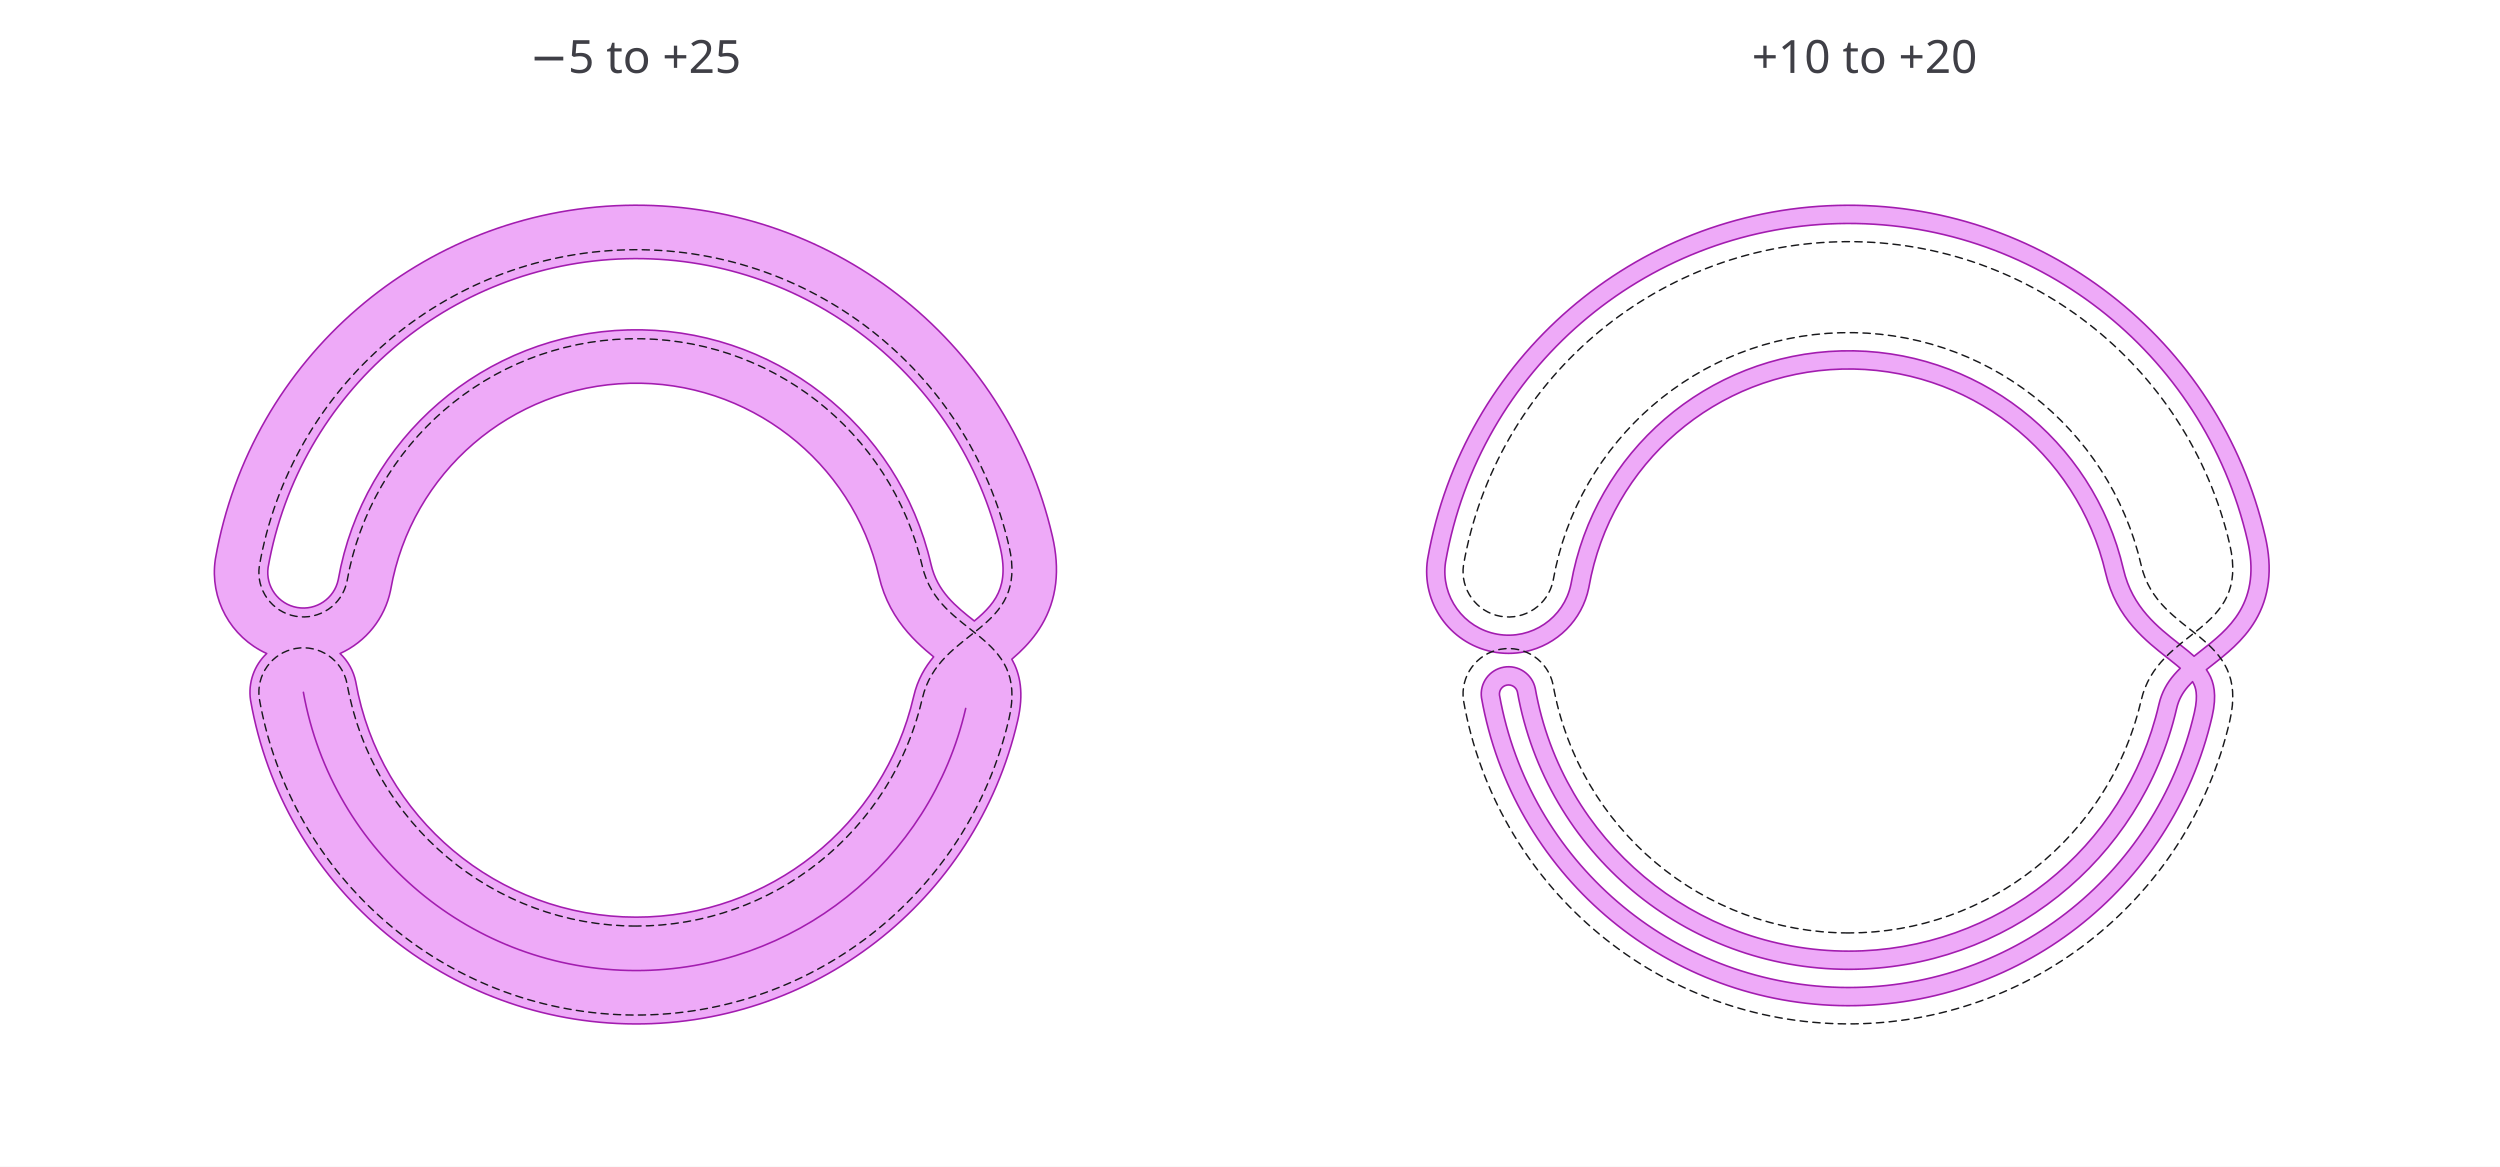
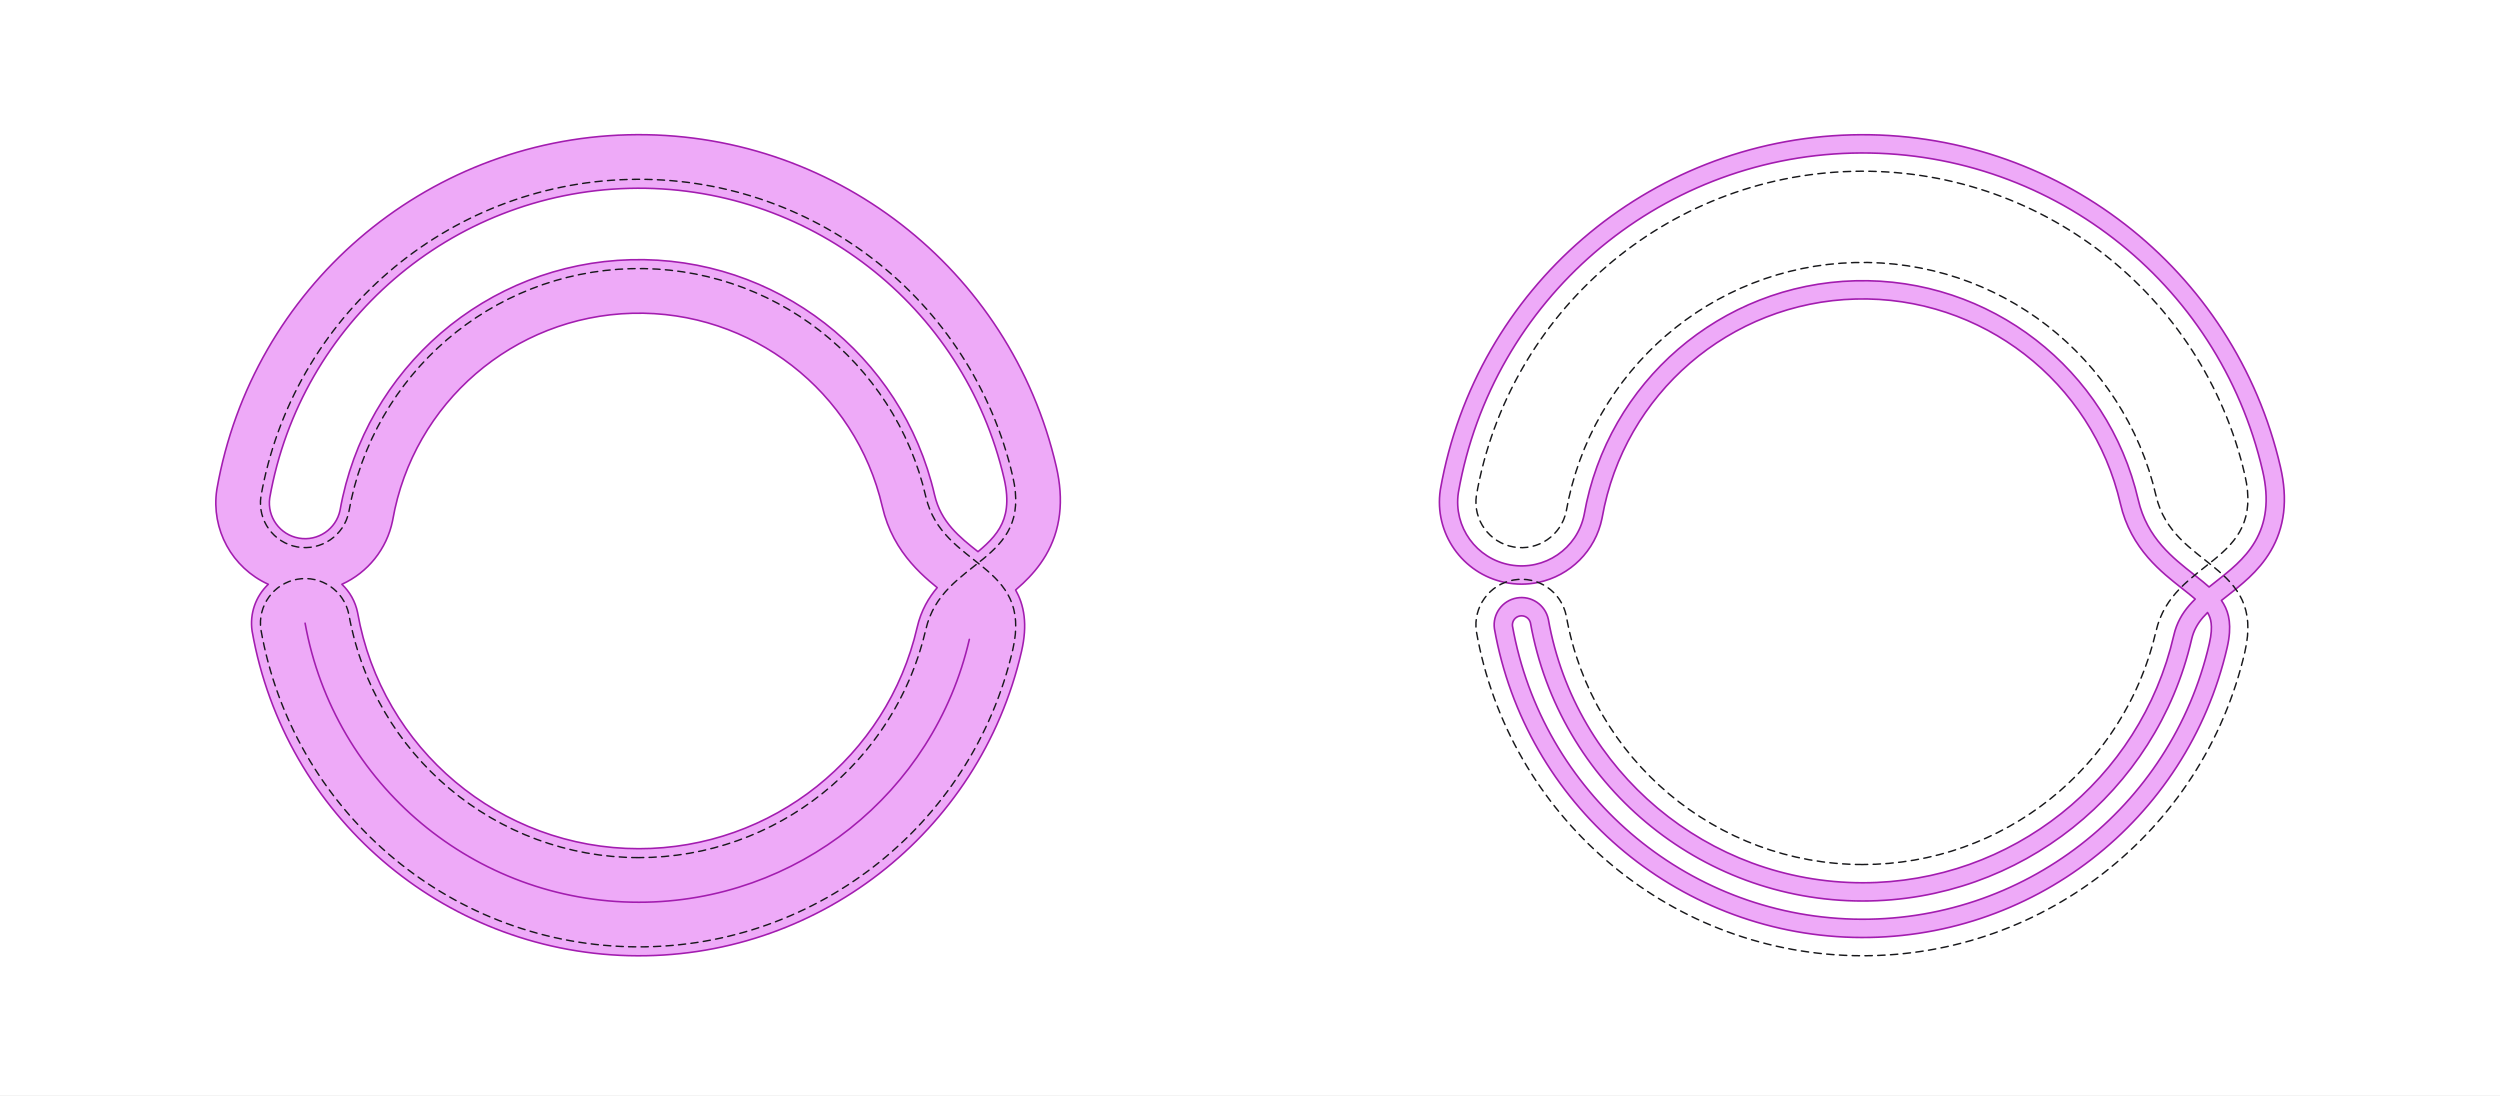
- <svg xmlns="http://www.w3.org/2000/svg" width="1200" height="560" viewBox="0 0 1200 560">
-   <rect x="0" y="0" width="1200" height="560" fill="white" />
-   <text x="305" y="35" text-anchor="middle" font-family="sans-serif" font-size="22" fill="#3f3f46">−5 to +25</text>
-   <text x="895" y="35" text-anchor="middle" font-family="sans-serif" font-size="22" fill="#3f3f46">+10 to +20</text>
-   <svg x="20" y="50" width="570" height="490" viewBox="-43.775 -46.775 586.673 573.55" preserveAspectRatio="xMidYMid meet">
+ <svg xmlns="http://www.w3.org/2000/svg" width="1050" height="460" viewBox="0 0 1050 460">
+   <rect x="0" y="0" width="1050" height="460" fill="white" />
+   <svg x="18" y="14" width="500" height="430" viewBox="-43.775 -46.775 586.673 573.55" preserveAspectRatio="xMidYMid meet">
    <path d="M 439.975 243.599 C 441.597 242.257 443.143 240.915 444.585 239.552 C 447.623 236.678 450.179 233.72 452.099 230.436 C 453.06 228.792 453.867 227.063 454.504 225.191 C 455.141 223.32 455.61 221.303 455.876 219.076 C 456.407 214.627 456.128 209.304 454.618 202.76 A 210 210 0 0 0 43.203 213.461 A 20.01 20.01 0 0 0 82.596 220.406 A 170 170 0 0 1 415.643 211.758 C 416.538 215.634 417.847 219.005 419.47 222.047 C 421.093 225.09 423.037 227.81 425.229 230.341 C 427.42 232.872 429.859 235.211 432.45 237.461 C 434.861 239.555 437.401 241.571 439.975 243.599 Z M 111.994 226.384 A 50.01 50.01 0 0 1 83.619 261.876 A 30.01 30.01 0 0 1 92.404 277.645 A 5 5 0 0 1 92.431 277.784 A 160 160 0 0 0 250 410 A 160 160 0 0 0 405.899 285.992 C 406.991 281.262 408.626 277.034 410.647 273.245 C 412.527 269.723 414.735 266.587 417.123 263.752 C 415.722 262.614 414.268 261.405 412.777 260.109 C 409.465 257.233 405.962 253.921 402.548 249.978 C 399.137 246.038 395.82 241.452 393.002 236.17 C 390.184 230.889 387.898 224.945 386.412 218.507 A 140 140 0 0 0 112.127 225.689 A 25 25 0 0 1 111.994 226.384 Z M 465.199 261.347 C 463.796 262.674 462.408 263.909 461.051 265.072 C 462.192 267.096 463.18 269.265 463.971 271.587 C 464.834 274.122 465.459 276.838 465.805 279.738 C 466.499 285.544 466.077 292.057 464.361 299.489 A 220 220 0 0 1 33.342 288.203 A 5 5 0 0 1 33.32 288.063 A 30.01 30.01 0 0 1 42.399 261.876 A 50.01 50.01 0 0 1 13.533 209.022 A 25 25 0 0 1 13.646 208.324 A 240 240 0 0 1 483.849 196.012 C 485.975 205.222 486.682 214.115 485.664 222.634 C 485.157 226.88 484.219 230.993 482.904 234.857 C 481.589 238.721 479.903 242.319 477.998 245.578 C 474.177 252.114 469.566 257.217 465.199 261.347 Z M 250 440 A 190 190 0 0 1 63.009 283.68 A 190 190 0 0 0 250 440 A 190 190 0 0 0 435.13 292.741 A 190 190 0 0 1 250 440 Z" fill="#d946ef" fill-opacity="0.46" fill-rule="nonzero" stroke="#a21caf" stroke-width="0.9" stroke-linejoin="round" />
    <path d="M 250 415 A 165 165 0 0 1 87.507 278.652 A 25.01 25.01 0 0 0 38.266 287.334 A 215 215 0 0 0 459.49 298.364 C 470.799 249.377 420.024 252.964 410.771 212.883 A 165 165 0 0 0 87.507 221.348 A 25.01 25.01 0 0 1 38.266 212.666 A 215 215 0 0 1 459.49 201.636 C 470.799 250.623 420.024 247.036 410.771 287.117 A 165 165 0 0 1 250 415 Z" fill="none" stroke="#18181b" stroke-width="0.8" stroke-dasharray="4 3" stroke-linecap="round" />
  </svg>
-   <svg x="602" y="50" width="570" height="490" viewBox="-37.575 -40.575 574.273 561.15" preserveAspectRatio="xMidYMid meet">
+   <svg x="532" y="14" width="500" height="430" viewBox="-37.575 -40.575 574.273 561.15" preserveAspectRatio="xMidYMid meet">
    <path d="M 439.85 262.885 C 441.087 261.89 442.356 260.89 443.645 259.875 C 445.006 258.803 446.389 257.714 447.781 256.591 C 448.272 256.194 448.764 255.794 449.256 255.388 C 451.144 253.833 453.037 252.204 454.892 250.449 C 458.595 246.947 462.178 242.917 465.049 238.007 C 466.482 235.555 467.728 232.892 468.704 230.024 C 469.68 227.157 470.383 224.092 470.77 220.855 C 471.544 214.371 471.052 207.263 469.233 199.386 A 225 225 0 0 0 28.418 210.929 A 10 10 0 0 0 28.373 211.208 A 35.01 35.01 0 0 0 97.302 223.362 A 10 10 0 0 0 97.355 223.085 A 155 155 0 0 1 401.027 215.133 C 402.218 220.29 404.016 224.947 406.236 229.108 C 408.457 233.271 411.087 236.924 413.888 240.159 C 416.691 243.396 419.662 246.222 422.613 248.785 C 425.565 251.349 428.5 253.656 431.271 255.838 C 431.508 256.025 431.744 256.211 431.979 256.396 C 433.566 257.646 435.094 258.858 436.539 260.048 C 437.701 261.005 438.808 261.949 439.85 262.885 Z M 449.832 267.731 C 448.724 268.604 447.651 269.45 446.621 270.274 C 447.039 270.873 447.426 271.477 447.783 272.087 C 448.587 273.462 449.247 274.88 449.77 276.42 C 450.294 277.959 450.685 279.626 450.911 281.517 C 451.361 285.288 451.154 290.016 449.746 296.115 A 205 205 0 0 1 48.142 285.753 A 15.01 15.01 0 0 1 77.687 280.547 A 175 175 0 0 0 250 425 A 175 175 0 0 0 420.515 289.366 C 421.311 285.918 422.457 282.976 423.881 280.306 C 425.305 277.637 427.02 275.228 429.009 272.932 C 430.019 271.764 431.101 270.628 432.245 269.51 C 431.596 268.946 430.907 268.365 430.18 267.766 C 428.636 266.494 426.925 265.144 425.084 263.694 C 424.868 263.524 424.649 263.352 424.429 263.178 C 421.833 261.134 418.998 258.891 416.056 256.335 C 412.864 253.563 409.539 250.413 406.328 246.705 C 403.12 243 400.032 238.725 397.413 233.816 C 394.795 228.908 392.671 223.393 391.284 217.382 A 145 145 0 0 0 107.203 224.821 A 20 20 0 0 1 107.097 225.377 A 45.01 45.01 0 0 1 72.104 260.392 A 45.01 45.01 0 0 1 53.914 260.392 A 45.01 45.01 0 0 1 18.48 209.751 A 20 20 0 0 1 18.57 209.193 A 235 235 0 0 1 478.977 197.137 C 481.001 205.902 481.636 214.2 480.699 222.041 C 480.232 225.951 479.373 229.714 478.171 233.246 C 476.969 236.778 475.43 240.064 473.682 243.054 C 470.177 249.048 465.909 253.794 461.764 257.714 C 459.684 259.681 457.617 261.456 455.615 263.106 C 455.229 263.424 454.845 263.737 454.464 264.046 C 452.868 265.341 451.318 266.561 449.832 267.731 Z M 250 435 A 185 185 0 0 1 67.88 282.516 A 5.01 5.01 0 0 0 58.03 284.24 A 195 195 0 0 0 440.002 293.865 C 441.205 288.656 441.27 285.117 440.981 282.703 C 440.836 281.485 440.602 280.517 440.304 279.641 C 440.006 278.766 439.639 277.971 439.15 277.134 C 439.103 277.053 439.054 276.972 439.004 276.89 C 438.121 277.762 437.309 278.623 436.569 279.477 C 434.987 281.304 433.73 283.092 432.704 285.014 C 431.678 286.937 430.858 289.021 430.258 291.616 A 185 185 0 0 1 250 435 Z" fill="#d946ef" fill-opacity="0.46" fill-rule="nonzero" stroke="#a21caf" stroke-width="0.9" stroke-linejoin="round" />
    <path d="M 250 415 A 165 165 0 0 1 87.507 278.652 A 25.01 25.01 0 0 0 38.266 287.334 A 215 215 0 0 0 459.49 298.364 C 470.799 249.377 420.024 252.964 410.771 212.883 A 165 165 0 0 0 87.507 221.348 A 25.01 25.01 0 0 1 38.266 212.666 A 215 215 0 0 1 459.49 201.636 C 470.799 250.623 420.024 247.036 410.771 287.117 A 165 165 0 0 1 250 415 Z" fill="none" stroke="#18181b" stroke-width="0.8" stroke-dasharray="4 3" stroke-linecap="round" />
  </svg>
</svg>
